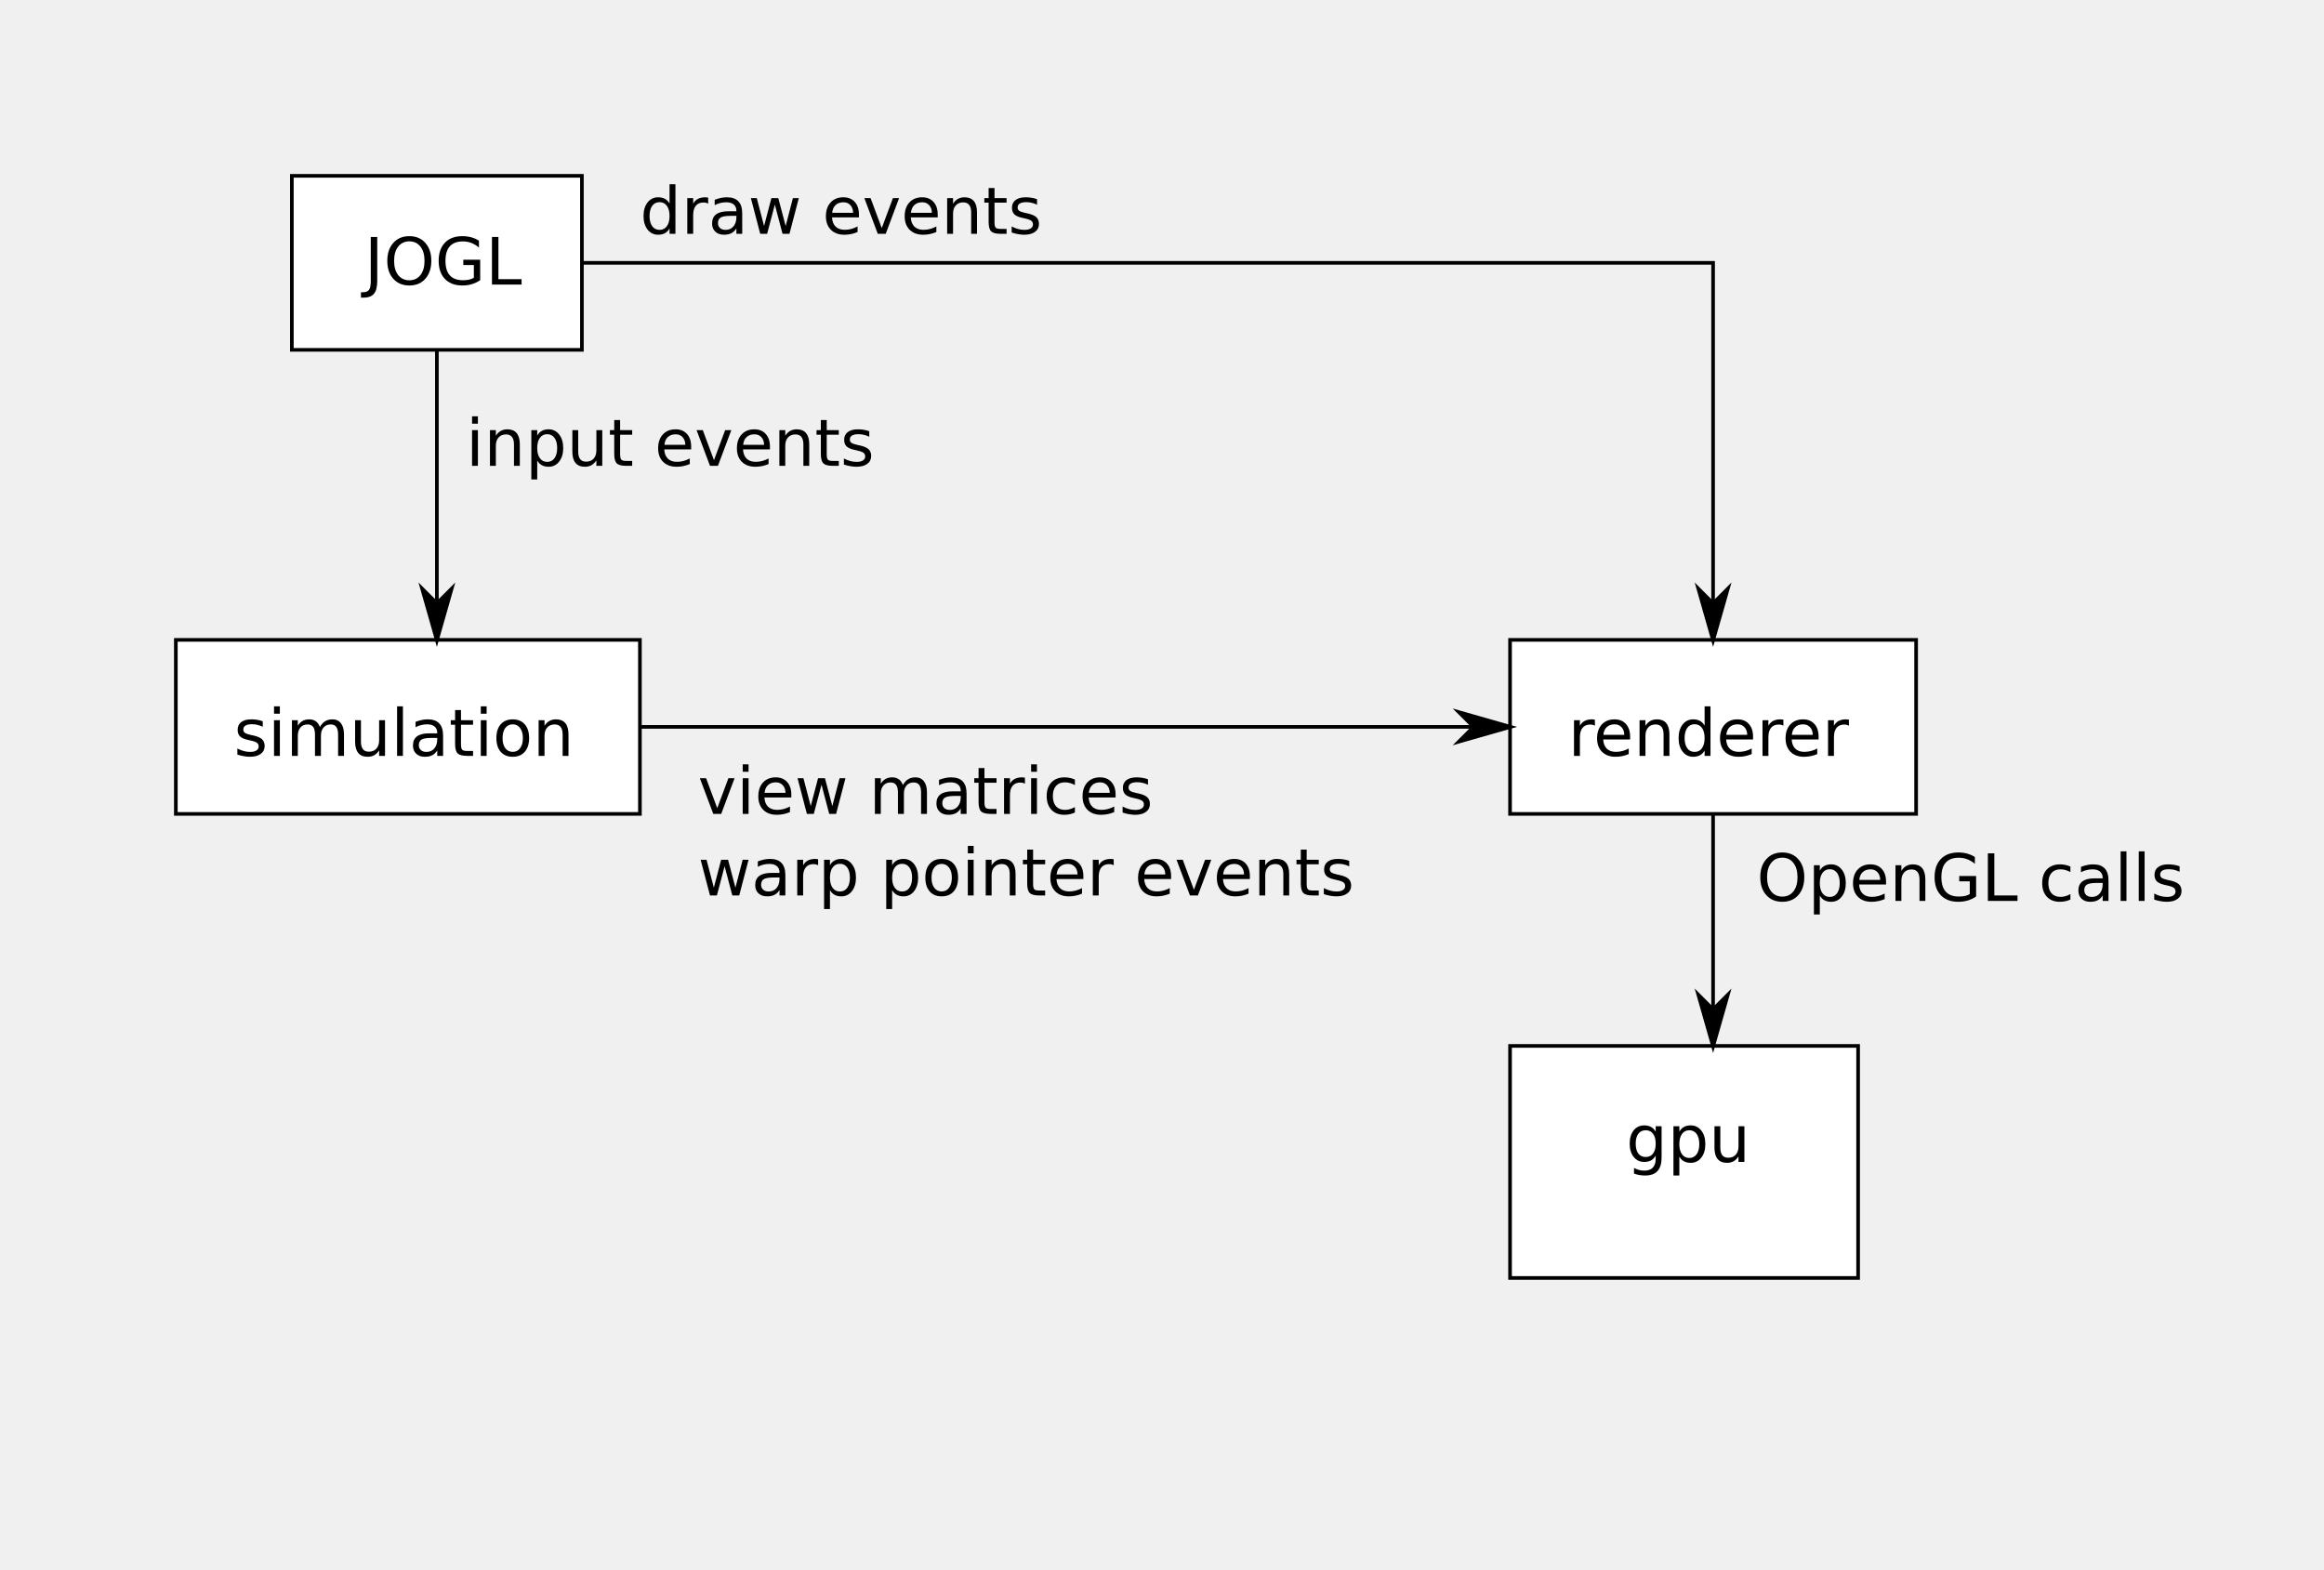
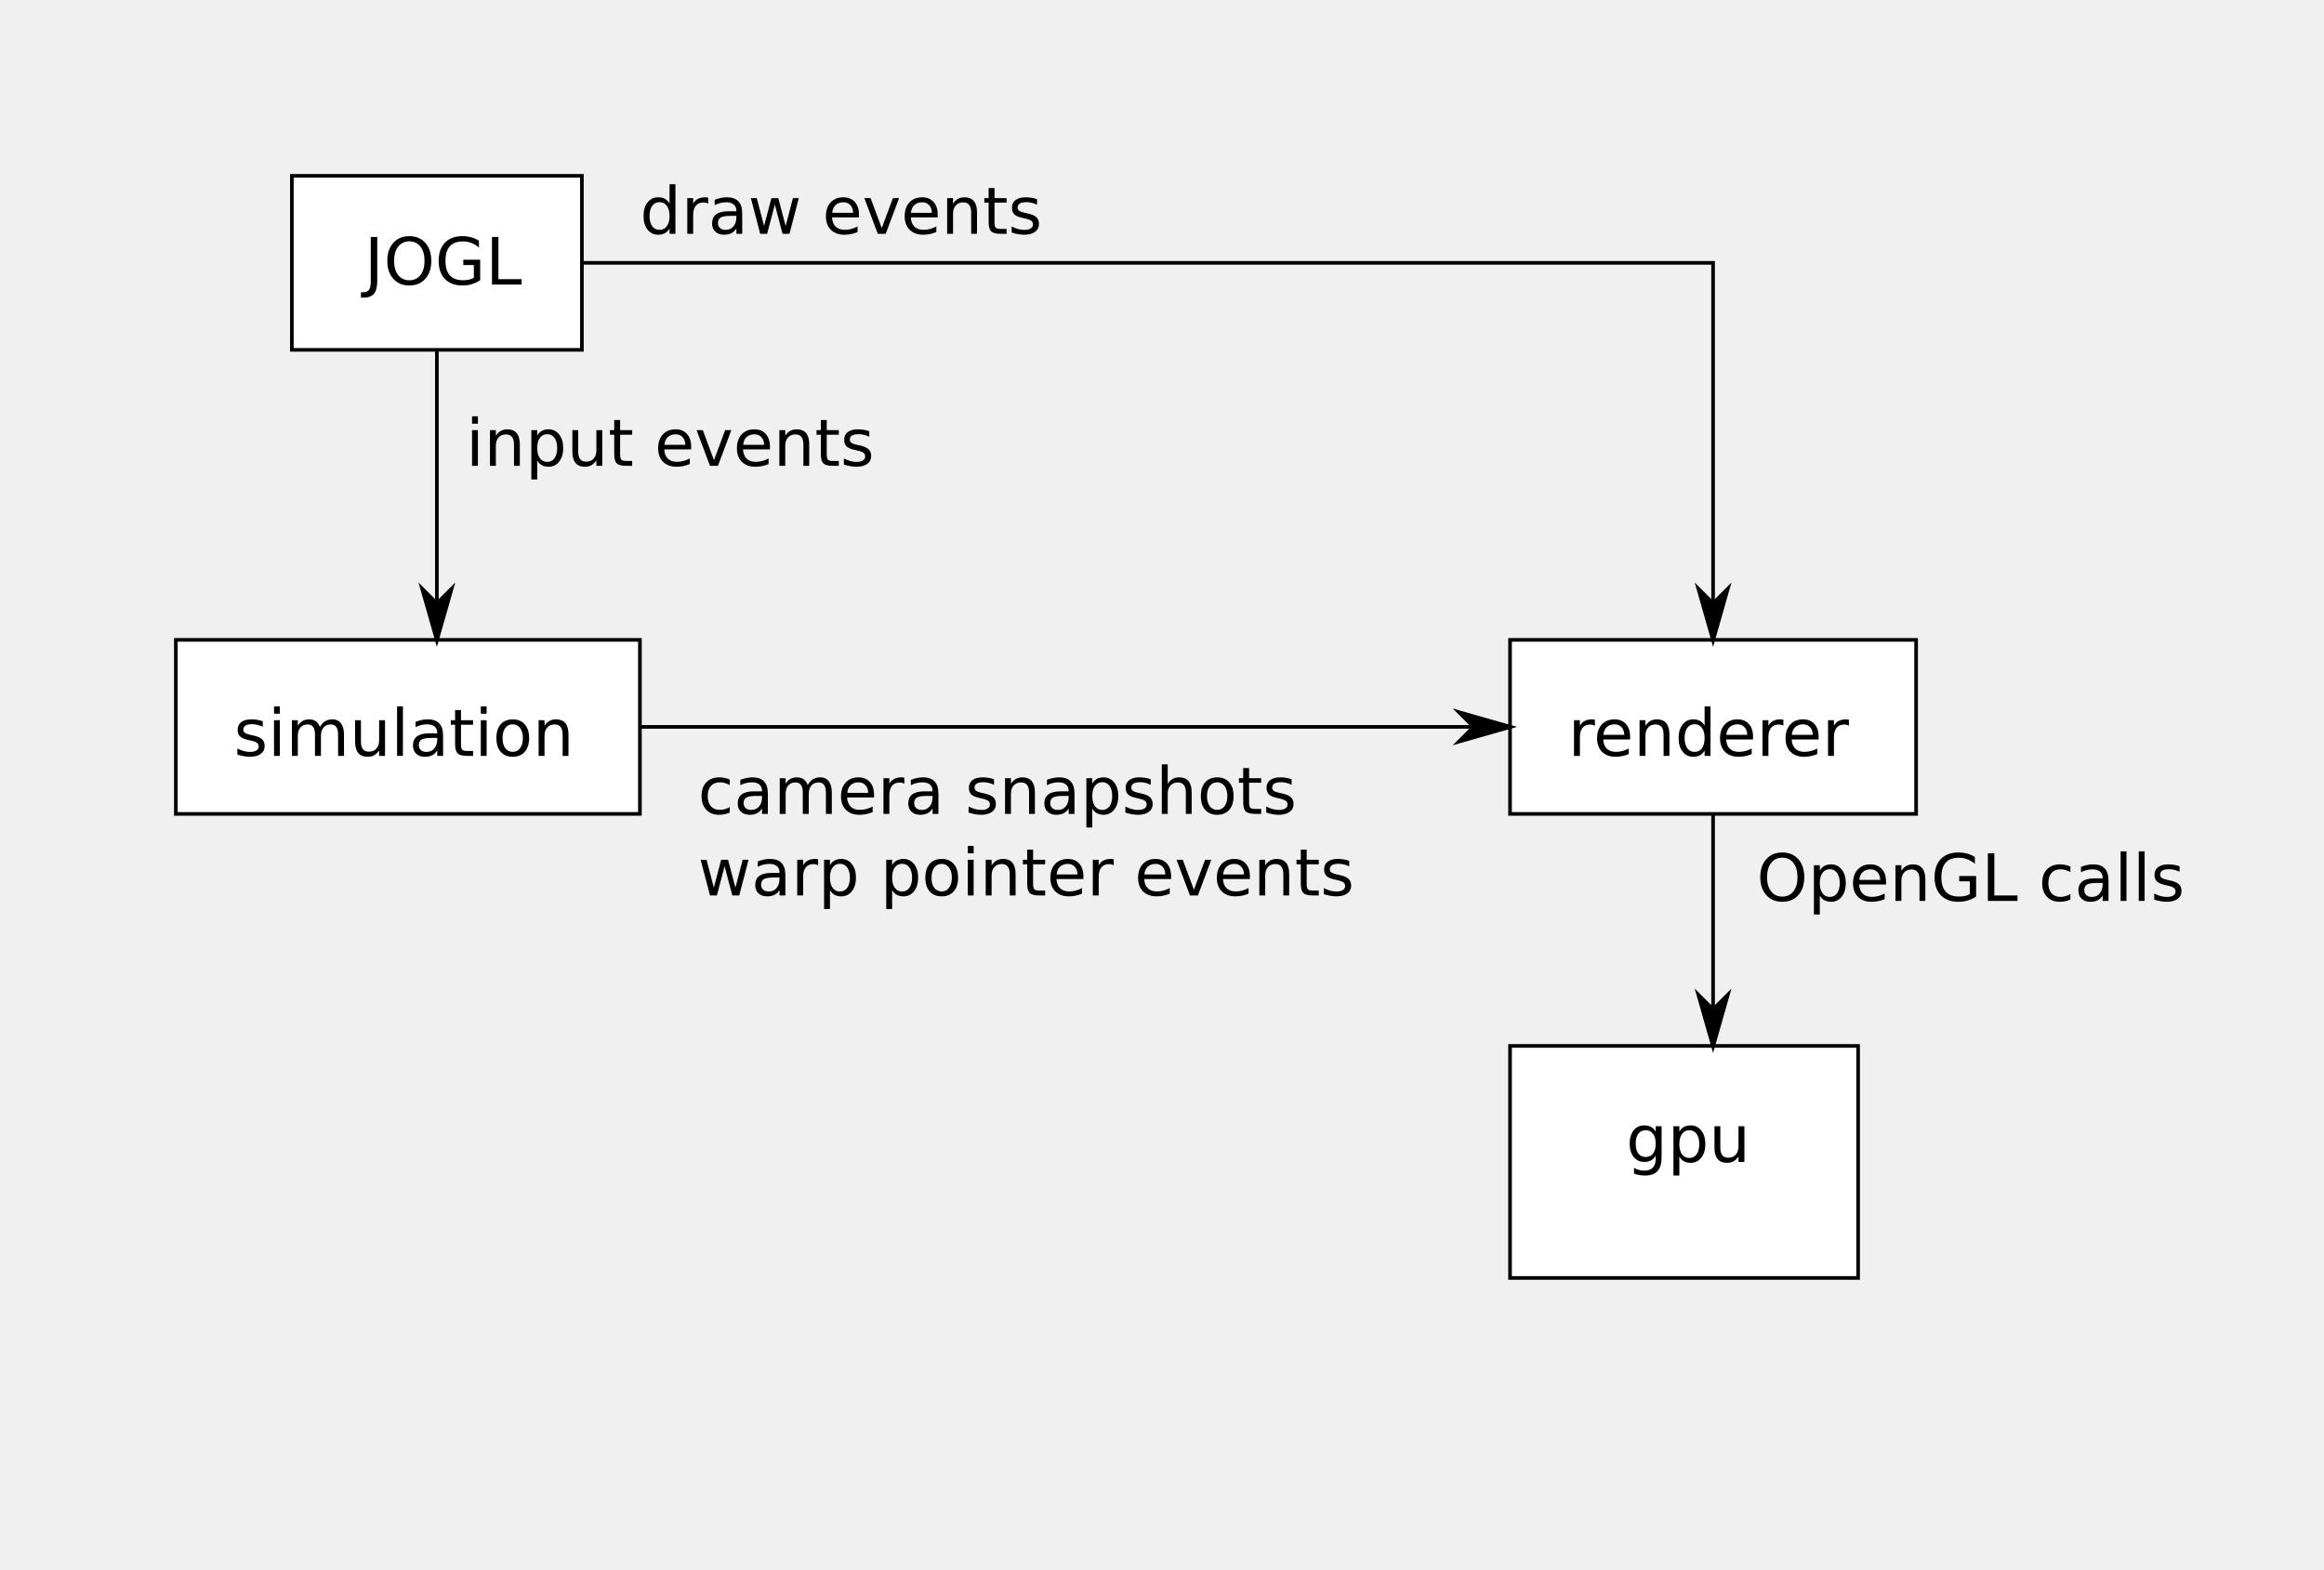
<svg xmlns="http://www.w3.org/2000/svg" width="641" height="433" id="svg2" version="1.1">
  <defs id="defs4">
    <marker orient="auto" refY="0" refX="0" id="Arrow1Lend" style="overflow:visible">
      <path id="path3778" d="M 0,0 5,-5 -12.5,0 5,5 0,0 z" style="fill-rule:evenodd;stroke:#000000;stroke-width:1pt" transform="matrix(-0.8,0,0,-0.8,-10,0)" />
    </marker>
  </defs>
  <g id="layer1" transform="translate(0.5,-571.8622)">
    <rect style="fill:#ffffff;fill-opacity:1;stroke:#000000;stroke-width:1;stroke-linecap:butt;stroke-linejoin:miter;stroke-miterlimit:4;stroke-opacity:1;stroke-dasharray:none;stroke-dashoffset:0" id="rect2987" width="80" height="48" x="80" y="620.362" />
    <text xml:space="preserve" style="font-size:18px;font-style:normal;font-variant:normal;font-weight:normal;font-stretch:normal;line-height:125%;letter-spacing:0px;word-spacing:0px;fill:#000000;fill-opacity:1;stroke:none;font-family:DejaVu Sans;-inkscape-font-specification:DejaVu Sans" x="100" y="650.362" id="text3757">
      <tspan id="tspan3759" x="100" y="650.362">JOGL</tspan>
    </text>
    <rect y="748.362" x="48" height="48" width="128" id="rect3761" style="fill:#ffffff;fill-opacity:1;stroke:#000000;stroke-width:1;stroke-linecap:butt;stroke-linejoin:miter;stroke-miterlimit:4;stroke-opacity:1;stroke-dasharray:none;stroke-dashoffset:0" />
    <text xml:space="preserve" style="font-size:18px;font-style:normal;font-variant:normal;font-weight:normal;font-stretch:normal;line-height:125%;letter-spacing:0px;word-spacing:0px;fill:#000000;fill-opacity:1;stroke:none;font-family:DejaVu Sans;-inkscape-font-specification:DejaVu Sans" x="64" y="780.362" id="text3763">
      <tspan id="tspan3765" x="64" y="780.362">simulation</tspan>
    </text>
    <path style="fill:none;stroke:#000000;stroke-width:1px;stroke-linecap:butt;stroke-linejoin:miter;stroke-opacity:1;marker-end:url(#Arrow1Lend)" d="M 120,96 120,176" id="path3769" transform="translate(0,572.3622)" />
    <text xml:space="preserve" style="font-size:18px;font-style:normal;font-variant:normal;font-weight:normal;font-stretch:normal;line-height:125%;letter-spacing:0px;word-spacing:0px;fill:#000000;fill-opacity:1;stroke:none;font-family:DejaVu Sans;-inkscape-font-specification:DejaVu Sans" x="128" y="700.362" id="text4215">
      <tspan id="tspan4217" x="128" y="700.362">input events</tspan>
    </text>
    <rect style="fill:#ffffff;fill-opacity:1;stroke:#000000;stroke-width:1;stroke-linecap:butt;stroke-linejoin:miter;stroke-miterlimit:4;stroke-opacity:1;stroke-dasharray:none;stroke-dashoffset:0" id="rect4219" width="112" height="48" x="416" y="748.362" />
    <text xml:space="preserve" style="font-size:18px;font-style:normal;font-variant:normal;font-weight:normal;font-stretch:normal;line-height:125%;letter-spacing:0px;word-spacing:0px;fill:#000000;fill-opacity:1;stroke:none;font-family:DejaVu Sans;-inkscape-font-specification:DejaVu Sans" x="432" y="780.362" id="text4221">
      <tspan id="tspan4223" x="432" y="780.362">renderer</tspan>
    </text>
    <path style="fill:none;stroke:#000000;stroke-width:1px;stroke-linecap:butt;stroke-linejoin:miter;stroke-opacity:1;marker-end:url(#Arrow1Lend)" d="m 160,72 312,0 L 472,176" id="path4225" transform="translate(0,572.3622)" />
    <text xml:space="preserve" style="font-size:18px;font-style:normal;font-variant:normal;font-weight:normal;font-stretch:normal;line-height:125%;letter-spacing:0px;word-spacing:0px;fill:#000000;fill-opacity:1;stroke:none;font-family:DejaVu Sans;-inkscape-font-specification:DejaVu Sans" x="176" y="636.362" id="text4409">
      <tspan id="tspan4411" x="176" y="636.362">draw events</tspan>
    </text>
    <path style="fill:none;stroke:#000000;stroke-width:1px;stroke-linecap:butt;stroke-linejoin:miter;stroke-opacity:1;marker-end:url(#Arrow1Lend);display:inline" d="m 176,200 240,0" id="path4413" transform="translate(0,572.3622)" />
    <text xml:space="preserve" style="font-size:18px;font-style:normal;font-variant:normal;font-weight:normal;font-stretch:normal;line-height:125%;letter-spacing:0px;word-spacing:0px;fill:#000000;fill-opacity:1;stroke:none;font-family:DejaVu Sans;-inkscape-font-specification:DejaVu Sans" x="192" y="796.362" id="text4597">
-       <tspan id="tspan4599" x="192" y="796.362">view matrices</tspan>
+       <tspan id="tspan4599" x="192" y="796.362">camera snapshots</tspan>
      <tspan x="192" y="818.862" id="tspan4601">warp pointer events</tspan>
    </text>
    <rect style="fill:#ffffff;fill-opacity:1;stroke:#000000;stroke-width:1;stroke-linecap:butt;stroke-linejoin:miter;stroke-miterlimit:4;stroke-opacity:1;stroke-dasharray:none;stroke-dashoffset:0" id="rect4611" width="96" height="64" x="416" y="288" transform="translate(0,572.3622)" />
    <text xml:space="preserve" style="font-size:18px;font-style:normal;font-variant:normal;font-weight:normal;font-stretch:normal;line-height:125%;letter-spacing:0px;word-spacing:0px;fill:#000000;fill-opacity:1;stroke:none;font-family:DejaVu Sans;-inkscape-font-specification:DejaVu Sans" x="448" y="892.362" id="text4613">
      <tspan id="tspan4615" x="448" y="892.362">gpu</tspan>
    </text>
    <path style="fill:none;stroke:#000000;stroke-width:1px;stroke-linecap:butt;stroke-linejoin:miter;stroke-opacity:1;marker-end:url(#Arrow1Lend)" d="m 472,224 0,64" id="path4617" transform="translate(0,572.3622)" />
    <text xml:space="preserve" style="font-size:18px;font-style:normal;font-variant:normal;font-weight:normal;font-stretch:normal;line-height:125%;letter-spacing:0px;word-spacing:0px;fill:#000000;fill-opacity:1;stroke:none;font-family:DejaVu Sans;-inkscape-font-specification:DejaVu Sans" x="484" y="820.362" id="text4801">
      <tspan id="tspan4803" x="484" y="820.362">OpenGL calls</tspan>
    </text>
  </g>
</svg>
